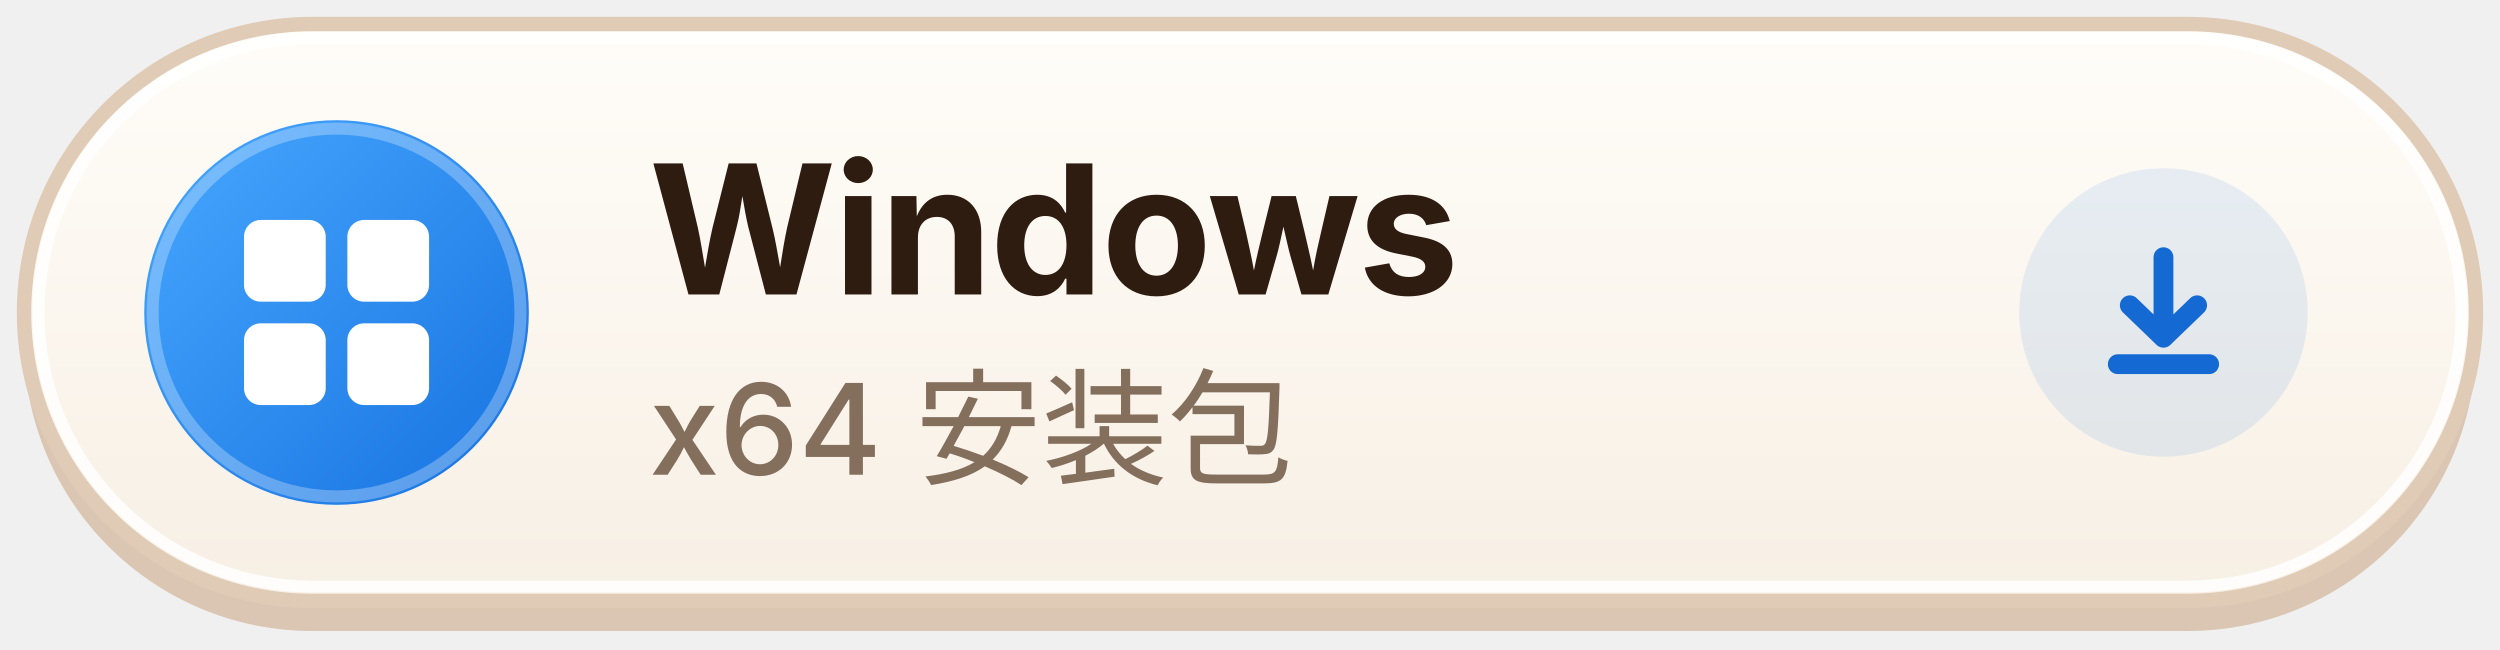
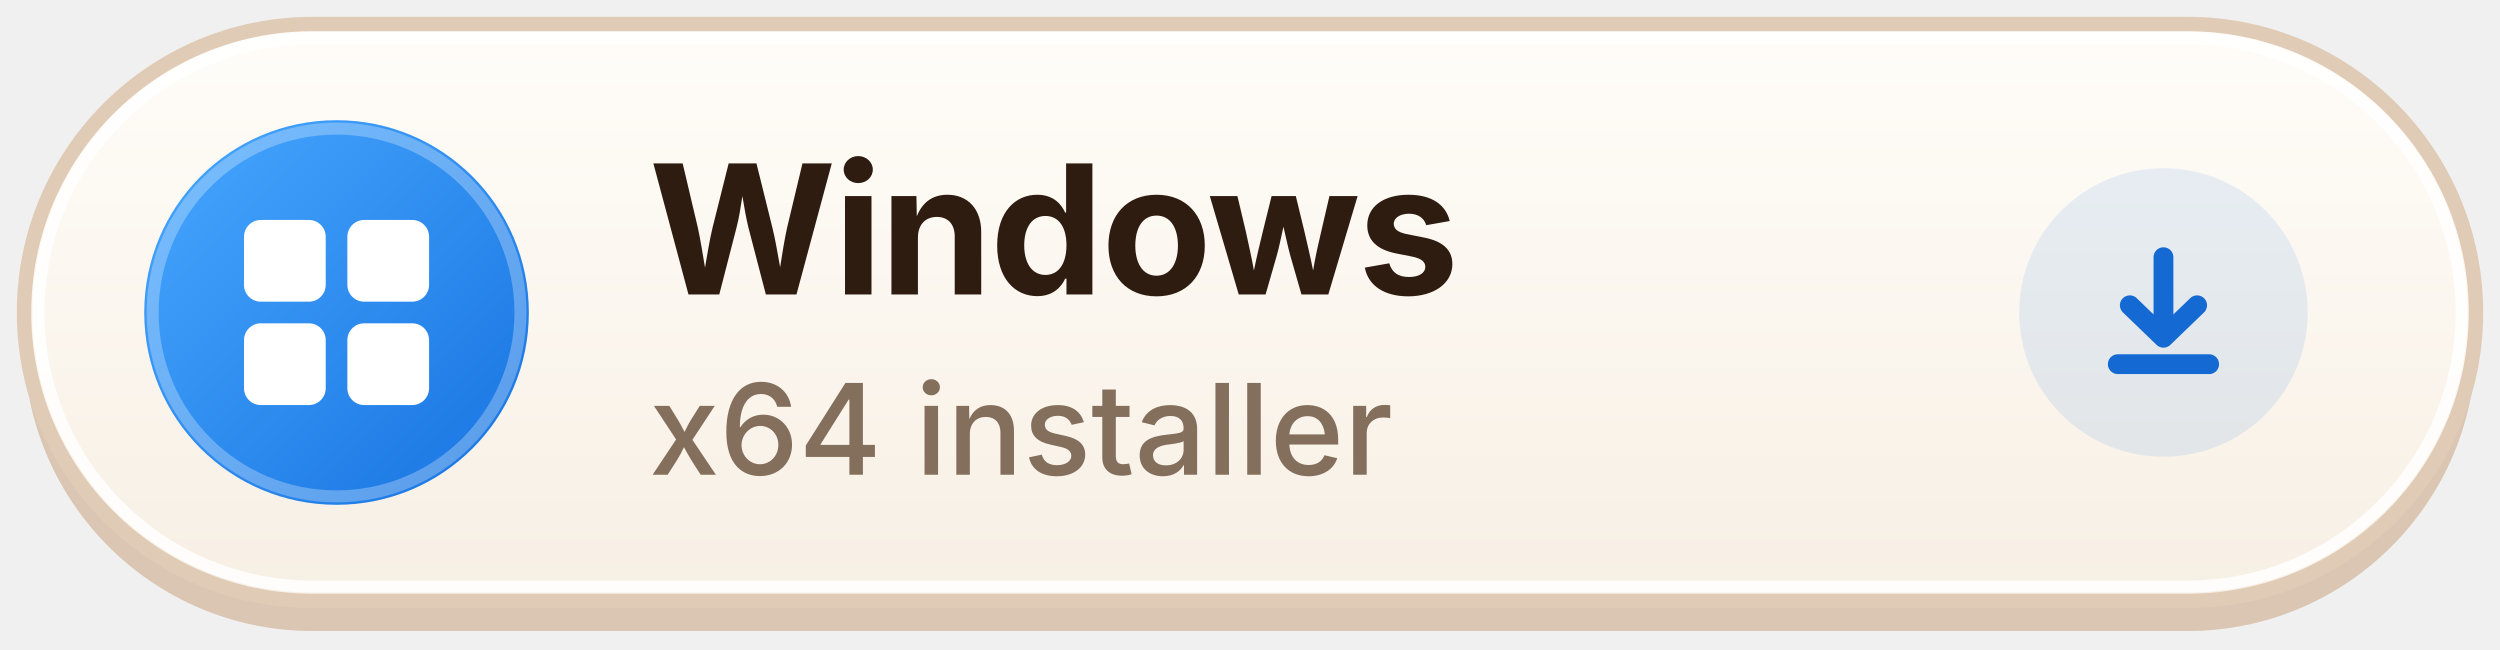
- <svg xmlns="http://www.w3.org/2000/svg" width="208" height="54" viewBox="0 0 208 54" fill="none" role="img" aria-label="下载 Windows 版 (x64)">
+ <svg xmlns="http://www.w3.org/2000/svg" width="208" height="54" viewBox="0 0 208 54" fill="none" role="img" aria-label="Download Echo for Windows (x64)">
  <defs>
    <linearGradient id="pillSurface" x1="104" y1="2" x2="104" y2="50" gradientUnits="userSpaceOnUse">
      <stop offset="0%" stop-color="#FFFDF9" />
      <stop offset="100%" stop-color="#F7EFE4" />
    </linearGradient>
    <linearGradient id="winBadge" x1="12" y1="10" x2="44" y2="42" gradientUnits="userSpaceOnUse">
      <stop offset="0%" stop-color="#48A8FF" />
      <stop offset="100%" stop-color="#1772E0" />
    </linearGradient>
  </defs>
  <rect x="2" y="4.5" width="204" height="48" rx="24" fill="#DAC6B2" />
  <rect x="2" y="2" width="204" height="48" rx="24" fill="url(#pillSurface)" stroke="#DFCBB6" stroke-width="1.2" />
  <rect x="3.2" y="3.2" width="201.6" height="45.6" rx="22.8" stroke="#FFFFFF" stroke-opacity="0.85" stroke-width="1" />
  <circle cx="28" cy="26" r="16" fill="url(#winBadge)" />
  <circle cx="28" cy="26" r="15.3" stroke="#FFFFFF" stroke-opacity="0.28" stroke-width="1" />
  <g transform="translate(20.3, 18.3)" fill="#FFFFFF">
    <rect x="0" y="0" width="6.8" height="6.8" rx="1.4" />
    <rect x="8.6" y="0" width="6.8" height="6.8" rx="1.4" />
    <rect x="0" y="8.6" width="6.8" height="6.8" rx="1.4" />
    <rect x="8.6" y="8.6" width="6.8" height="6.8" rx="1.4" />
  </g>
  <text x="54" y="24.5" fill="#2E1C11" font-family="-apple-system, BlinkMacSystemFont, 'SF Pro Display', 'PingFang SC', 'Microsoft YaHei', sans-serif" font-size="15" font-weight="700" letter-spacing="-0.2">Windows</text>
-   <text x="54" y="39.5" fill="#846E5C" font-family="-apple-system, BlinkMacSystemFont, 'SF Pro Text', 'PingFang SC', 'Microsoft YaHei', sans-serif" font-size="10.5" font-weight="500">x64 安装包</text>
+   <text x="54" y="39.5" fill="#846E5C" font-family="-apple-system, BlinkMacSystemFont, 'SF Pro Text', 'PingFang SC', 'Microsoft YaHei', sans-serif" font-size="10.5" font-weight="500">x64 installer</text>
  <circle cx="180" cy="26" r="12" fill="#1772E0" fill-opacity="0.10" />
  <path d="M180 21.4V28.1M180 28.1L177.2 25.4M180 28.1L182.8 25.4M176.2 30.3H183.8" stroke="#1569D2" stroke-width="1.65" stroke-linecap="round" stroke-linejoin="round" />
</svg>
